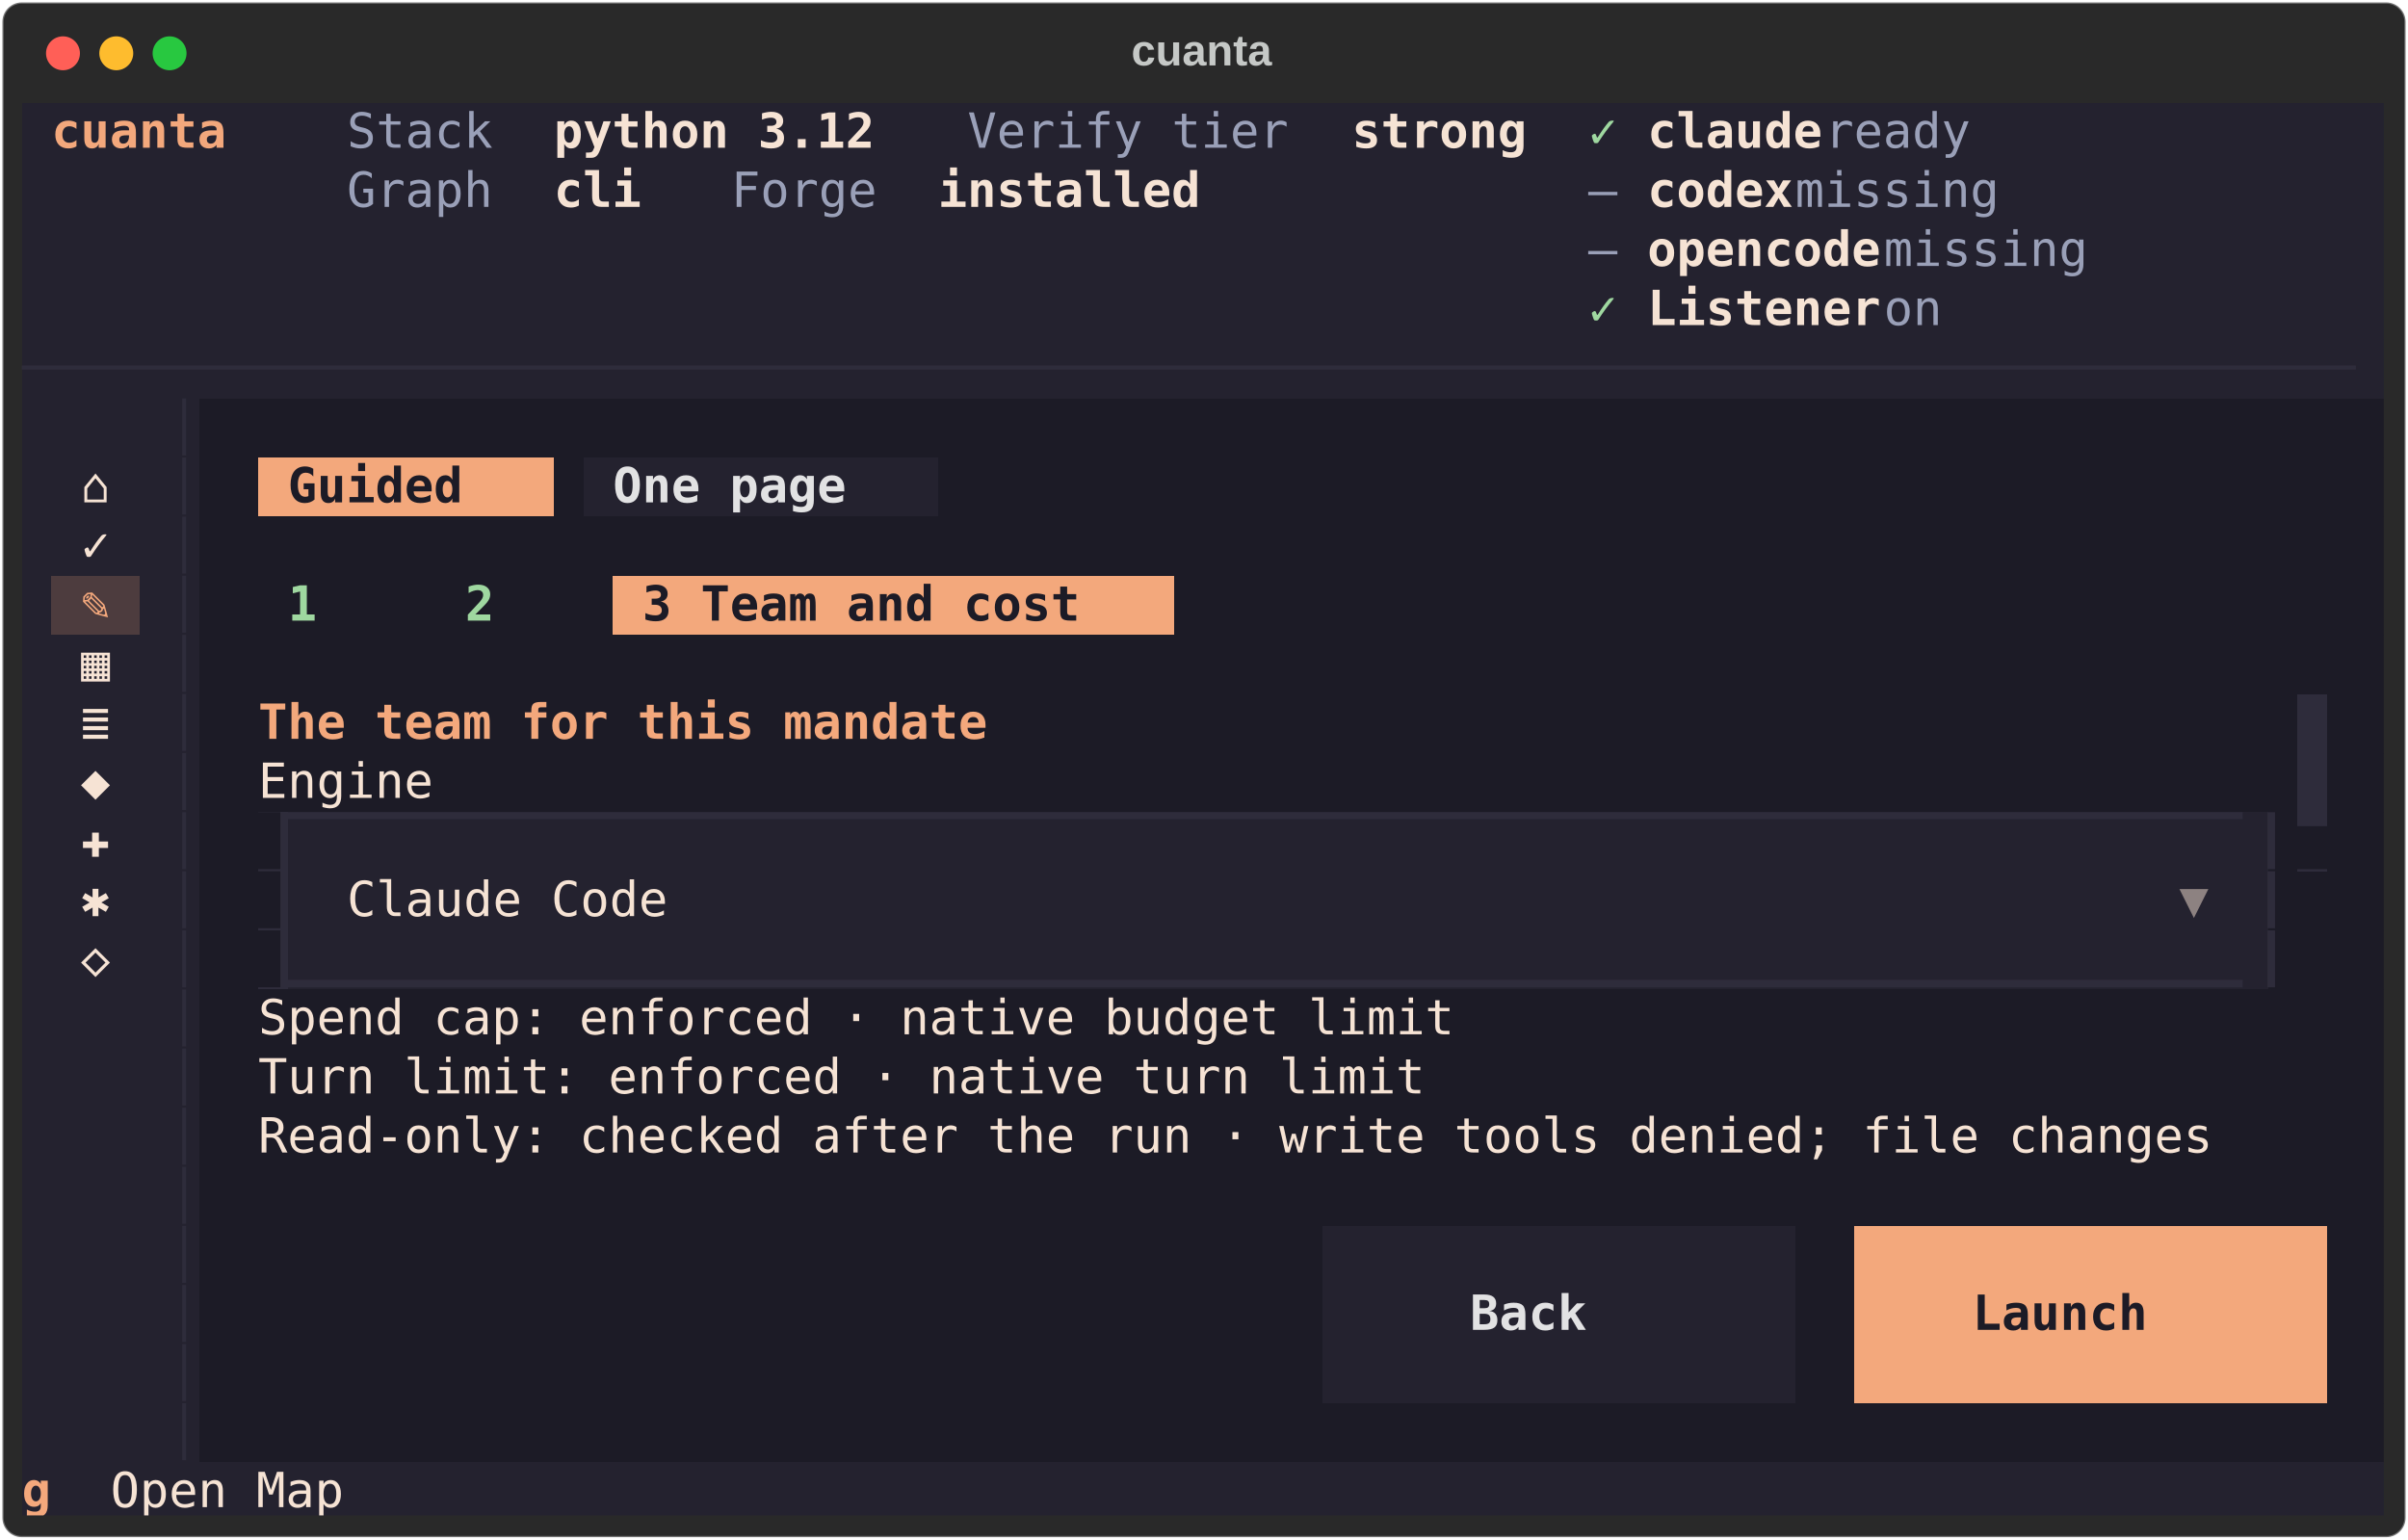
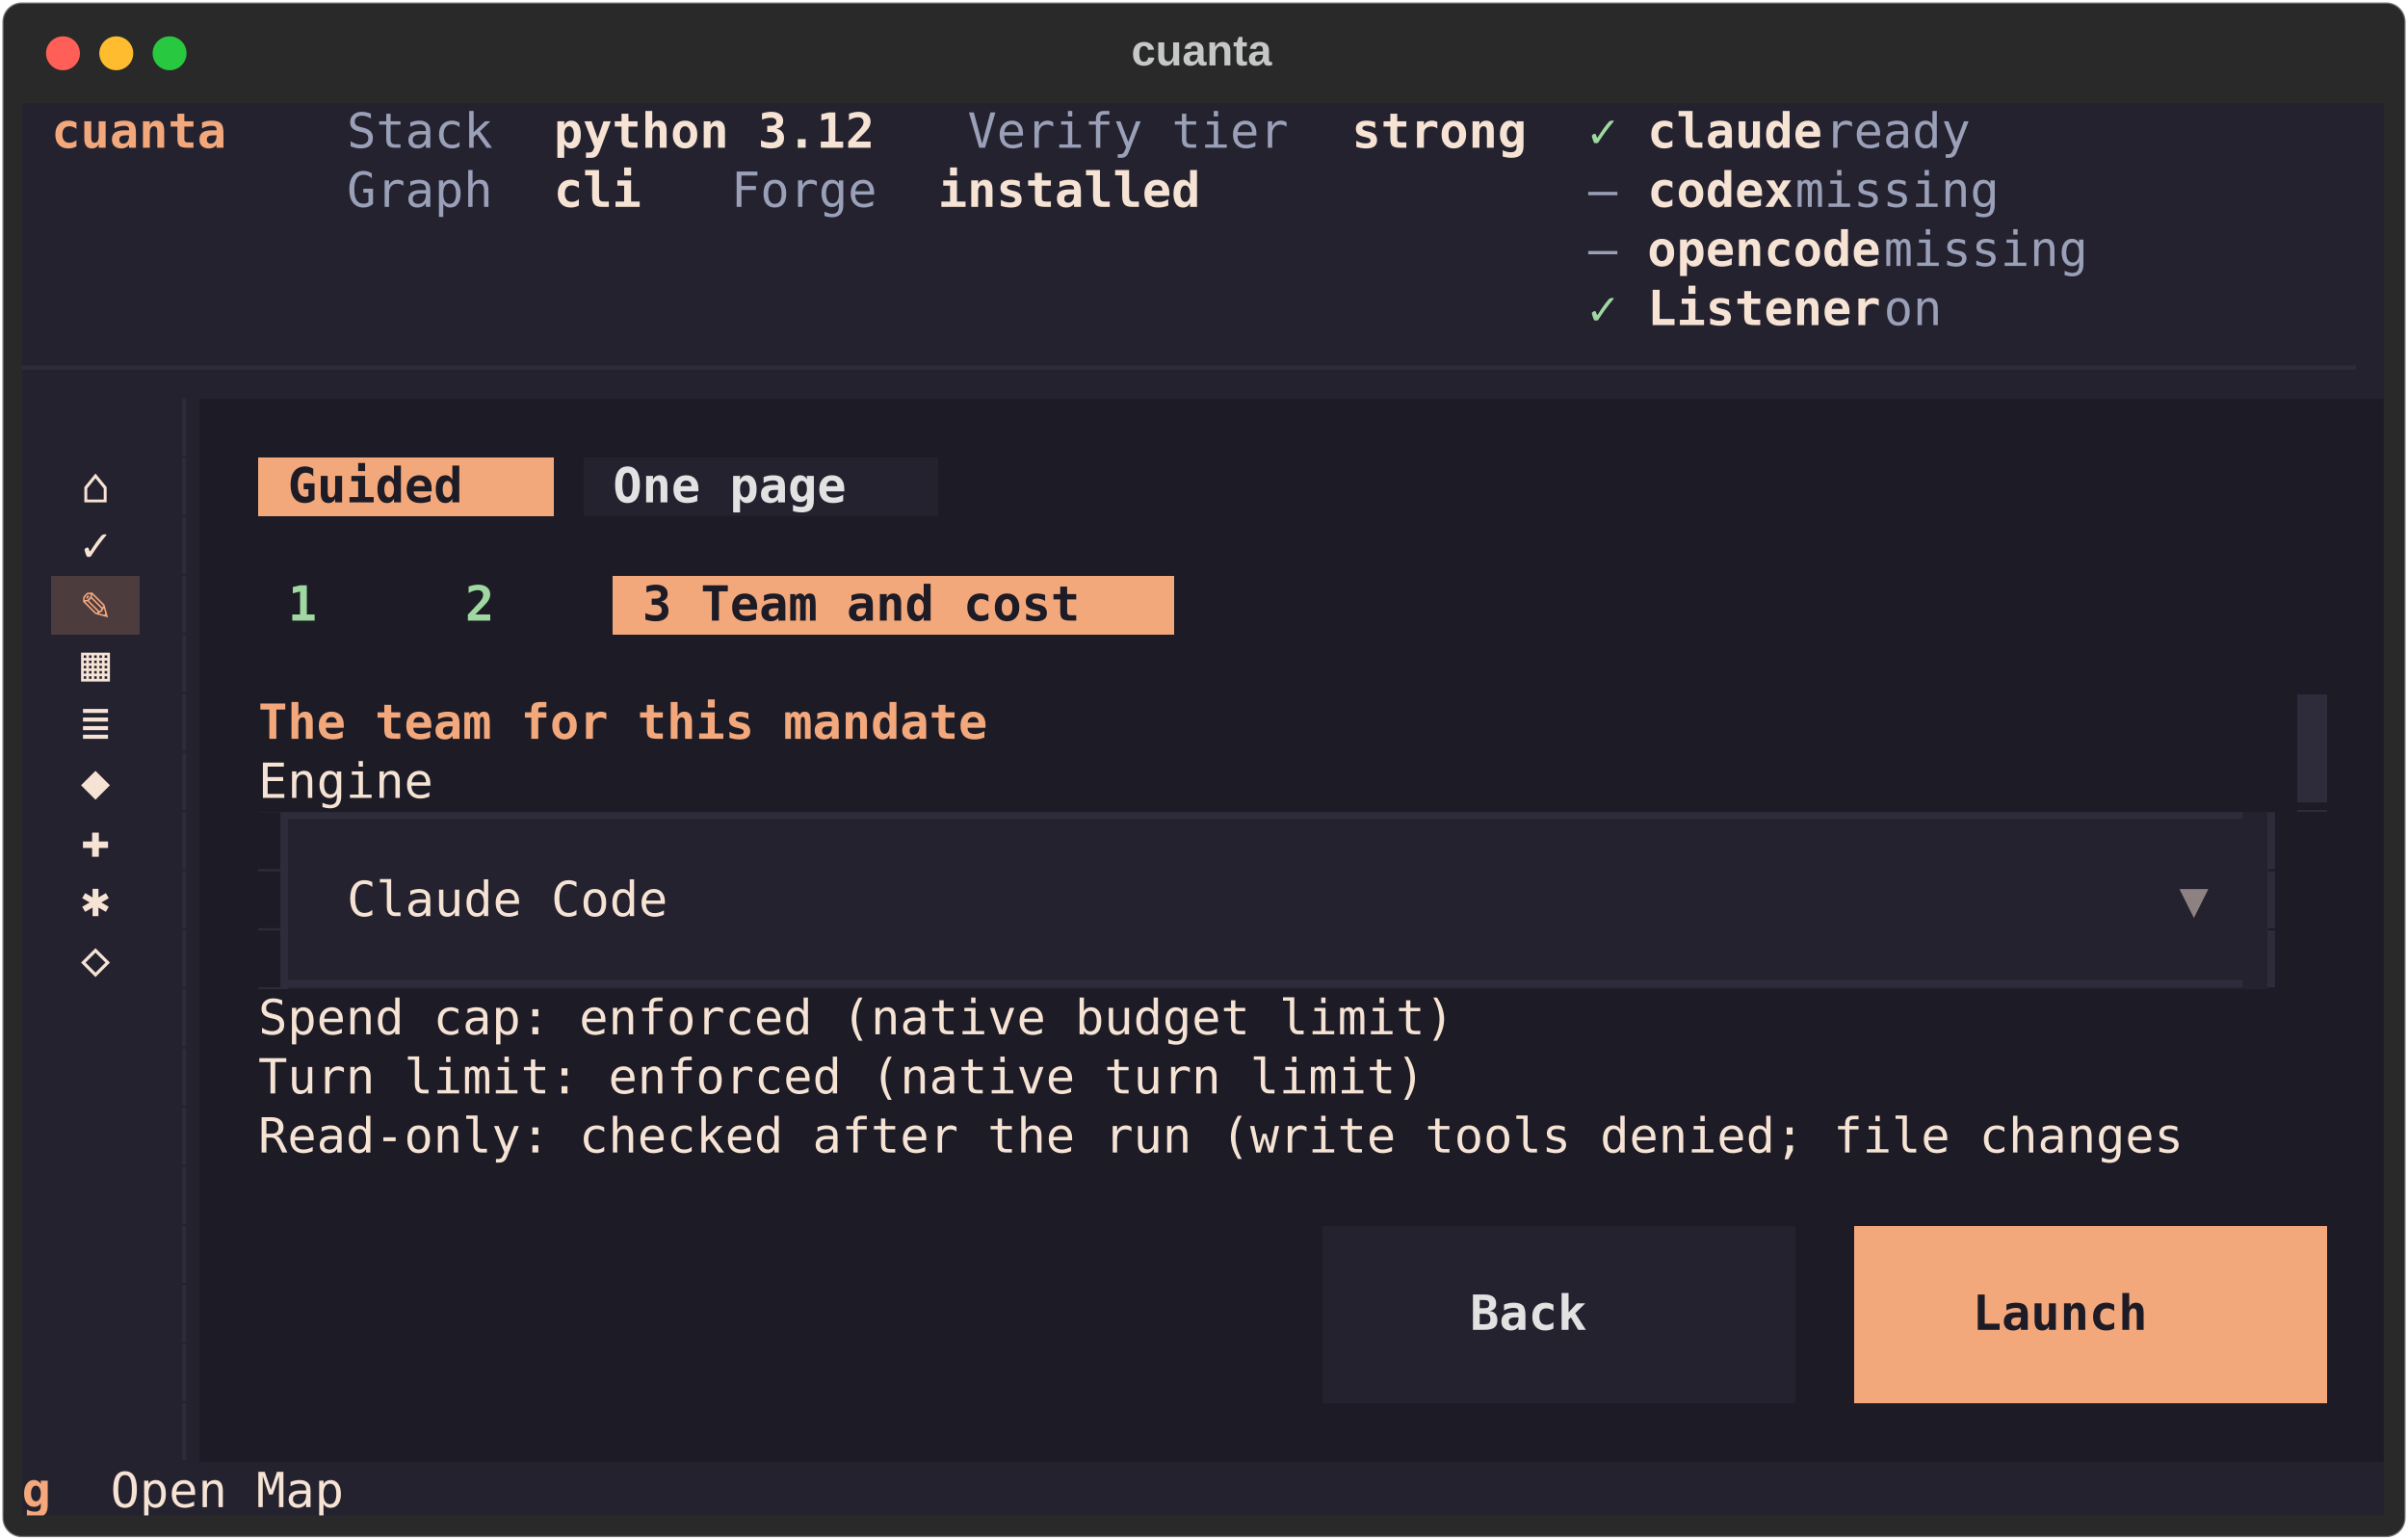
<svg xmlns="http://www.w3.org/2000/svg" class="rich-terminal" viewBox="0 0 994 635.6">
  <style>

    @font-face {
        font-family: "Fira Code";
        src: local("FiraCode-Regular"),
                url("https://cdnjs.cloudflare.com/ajax/libs/firacode/6.2.0/woff2/FiraCode-Regular.woff2") format("woff2"),
                url("https://cdnjs.cloudflare.com/ajax/libs/firacode/6.2.0/woff/FiraCode-Regular.woff") format("woff");
        font-style: normal;
        font-weight: 400;
    }
    @font-face {
        font-family: "Fira Code";
        src: local("FiraCode-Bold"),
                url("https://cdnjs.cloudflare.com/ajax/libs/firacode/6.2.0/woff2/FiraCode-Bold.woff2") format("woff2"),
                url("https://cdnjs.cloudflare.com/ajax/libs/firacode/6.2.0/woff/FiraCode-Bold.woff") format("woff");
        font-style: bold;
        font-weight: 700;
    }

    .terminal-matrix {
        font-family: Fira Code, monospace;
        font-size: 20px;
        line-height: 24.4px;
        font-variant-east-asian: full-width;
    }

    .terminal-title {
        font-size: 18px;
        font-weight: bold;
        font-family: arial;
    }

    .terminal-r1 { fill: #c5c8c6 }
.terminal-r2 { fill: #f3a87c;font-weight: bold }
.terminal-r3 { fill: #9aa0b8 }
.terminal-r4 { fill: #f6e3d4;font-weight: bold }
.terminal-r5 { fill: #f6e3d4 }
.terminal-r6 { fill: #9fd8a0 }
.terminal-r7 { fill: #2e2c3b }
.terminal-r8 { fill: #1c1b26;font-weight: bold }
.terminal-r9 { fill: #e2e2e3;font-weight: bold }
.terminal-r10 { fill: #9fd8a0;font-weight: bold }
.terminal-r11 { fill: #1c1b26 }
.terminal-r12 { fill: #8d8281 }
.terminal-r13 { fill: #ee8a94 }
.terminal-r14 { fill: #f4a87c;font-weight: bold }
    </style>
  <defs>
    <clipPath id="terminal-clip-terminal">
      <rect x="0" y="0" width="975.0" height="584.6" />
    </clipPath>
    <clipPath id="terminal-line-0">
      <rect x="0" y="1.5" width="976" height="24.65" />
    </clipPath>
    <clipPath id="terminal-line-1">
      <rect x="0" y="25.9" width="976" height="24.65" />
    </clipPath>
    <clipPath id="terminal-line-2">
      <rect x="0" y="50.3" width="976" height="24.65" />
    </clipPath>
    <clipPath id="terminal-line-3">
      <rect x="0" y="74.7" width="976" height="24.65" />
    </clipPath>
    <clipPath id="terminal-line-4">
      <rect x="0" y="99.1" width="976" height="24.65" />
    </clipPath>
    <clipPath id="terminal-line-5">
      <rect x="0" y="123.5" width="976" height="24.65" />
    </clipPath>
    <clipPath id="terminal-line-6">
      <rect x="0" y="147.9" width="976" height="24.65" />
    </clipPath>
    <clipPath id="terminal-line-7">
      <rect x="0" y="172.3" width="976" height="24.65" />
    </clipPath>
    <clipPath id="terminal-line-8">
      <rect x="0" y="196.7" width="976" height="24.65" />
    </clipPath>
    <clipPath id="terminal-line-9">
      <rect x="0" y="221.1" width="976" height="24.65" />
    </clipPath>
    <clipPath id="terminal-line-10">
      <rect x="0" y="245.5" width="976" height="24.65" />
    </clipPath>
    <clipPath id="terminal-line-11">
      <rect x="0" y="269.9" width="976" height="24.65" />
    </clipPath>
    <clipPath id="terminal-line-12">
      <rect x="0" y="294.3" width="976" height="24.65" />
    </clipPath>
    <clipPath id="terminal-line-13">
      <rect x="0" y="318.7" width="976" height="24.65" />
    </clipPath>
    <clipPath id="terminal-line-14">
      <rect x="0" y="343.1" width="976" height="24.65" />
    </clipPath>
    <clipPath id="terminal-line-15">
      <rect x="0" y="367.5" width="976" height="24.65" />
    </clipPath>
    <clipPath id="terminal-line-16">
      <rect x="0" y="391.9" width="976" height="24.65" />
    </clipPath>
    <clipPath id="terminal-line-17">
      <rect x="0" y="416.3" width="976" height="24.65" />
    </clipPath>
    <clipPath id="terminal-line-18">
      <rect x="0" y="440.7" width="976" height="24.65" />
    </clipPath>
    <clipPath id="terminal-line-19">
      <rect x="0" y="465.1" width="976" height="24.65" />
    </clipPath>
    <clipPath id="terminal-line-20">
      <rect x="0" y="489.5" width="976" height="24.65" />
    </clipPath>
    <clipPath id="terminal-line-21">
      <rect x="0" y="513.9" width="976" height="24.65" />
    </clipPath>
    <clipPath id="terminal-line-22">
      <rect x="0" y="538.3" width="976" height="24.65" />
    </clipPath>
  </defs>
  <rect fill="#292929" stroke="rgba(255,255,255,0.35)" stroke-width="1" x="1" y="1" width="992" height="633.6" rx="8" />
  <text class="terminal-title" fill="#c5c8c6" text-anchor="middle" x="496" y="27">cuanta</text>
  <g transform="translate(26,22)">
    <circle cx="0" cy="0" r="7" fill="#ff5f57" />
    <circle cx="22" cy="0" r="7" fill="#febc2e" />
    <circle cx="44" cy="0" r="7" fill="#28c840" />
  </g>
  <g transform="translate(9, 41)" clip-path="url(#terminal-clip-terminal)">
    <rect fill="#24222f" x="0" y="1.5" width="12.2" height="24.65" shape-rendering="crispEdges" />
    <rect fill="#24222f" x="12.2" y="1.5" width="73.2" height="24.65" shape-rendering="crispEdges" />
    <rect fill="#24222f" x="85.4" y="1.5" width="48.8" height="24.65" shape-rendering="crispEdges" />
    <rect fill="#24222f" x="134.2" y="1.5" width="85.4" height="24.65" shape-rendering="crispEdges" />
    <rect fill="#24222f" x="219.6" y="1.5" width="146.4" height="24.65" shape-rendering="crispEdges" />
    <rect fill="#24222f" x="366" y="1.5" width="24.4" height="24.65" shape-rendering="crispEdges" />
    <rect fill="#24222f" x="390.4" y="1.5" width="158.6" height="24.65" shape-rendering="crispEdges" />
    <rect fill="#24222f" x="549" y="1.5" width="85.4" height="24.65" shape-rendering="crispEdges" />
    <rect fill="#24222f" x="634.4" y="1.5" width="12.2" height="24.65" shape-rendering="crispEdges" />
    <rect fill="#24222f" x="646.6" y="1.5" width="24.4" height="24.65" shape-rendering="crispEdges" />
    <rect fill="#24222f" x="671" y="1.5" width="73.2" height="24.65" shape-rendering="crispEdges" />
    <rect fill="#24222f" x="744.2" y="1.5" width="85.4" height="24.65" shape-rendering="crispEdges" />
    <rect fill="#24222f" x="829.6" y="1.5" width="146.4" height="24.65" shape-rendering="crispEdges" />
    <rect fill="#24222f" x="0" y="25.9" width="134.2" height="24.65" shape-rendering="crispEdges" />
    <rect fill="#24222f" x="134.2" y="25.9" width="85.4" height="24.65" shape-rendering="crispEdges" />
    <rect fill="#24222f" x="219.6" y="25.9" width="48.8" height="24.65" shape-rendering="crispEdges" />
    <rect fill="#24222f" x="268.4" y="25.9" width="24.4" height="24.65" shape-rendering="crispEdges" />
    <rect fill="#24222f" x="292.8" y="25.9" width="85.4" height="24.65" shape-rendering="crispEdges" />
    <rect fill="#24222f" x="378.2" y="25.9" width="122" height="24.65" shape-rendering="crispEdges" />
    <rect fill="#24222f" x="500.2" y="25.9" width="146.4" height="24.65" shape-rendering="crispEdges" />
    <rect fill="#24222f" x="646.6" y="25.9" width="24.4" height="24.65" shape-rendering="crispEdges" />
    <rect fill="#24222f" x="671" y="25.9" width="61" height="24.65" shape-rendering="crispEdges" />
    <rect fill="#24222f" x="732" y="25.9" width="109.8" height="24.65" shape-rendering="crispEdges" />
    <rect fill="#24222f" x="841.8" y="25.9" width="134.2" height="24.65" shape-rendering="crispEdges" />
    <rect fill="#24222f" x="0" y="50.3" width="134.2" height="24.65" shape-rendering="crispEdges" />
    <rect fill="#24222f" x="134.2" y="50.3" width="512.4" height="24.65" shape-rendering="crispEdges" />
    <rect fill="#24222f" x="646.6" y="50.3" width="24.4" height="24.65" shape-rendering="crispEdges" />
    <rect fill="#24222f" x="671" y="50.3" width="97.6" height="24.65" shape-rendering="crispEdges" />
    <rect fill="#24222f" x="768.6" y="50.3" width="109.8" height="24.65" shape-rendering="crispEdges" />
    <rect fill="#24222f" x="878.4" y="50.3" width="97.6" height="24.65" shape-rendering="crispEdges" />
    <rect fill="#24222f" x="0" y="74.7" width="134.2" height="24.65" shape-rendering="crispEdges" />
    <rect fill="#24222f" x="134.2" y="74.7" width="512.4" height="24.65" shape-rendering="crispEdges" />
    <rect fill="#24222f" x="646.6" y="74.7" width="24.4" height="24.65" shape-rendering="crispEdges" />
    <rect fill="#24222f" x="671" y="74.7" width="97.6" height="24.65" shape-rendering="crispEdges" />
    <rect fill="#24222f" x="768.6" y="74.7" width="48.8" height="24.65" shape-rendering="crispEdges" />
    <rect fill="#24222f" x="817.4" y="74.7" width="158.6" height="24.65" shape-rendering="crispEdges" />
    <rect fill="#24222f" x="0" y="99.1" width="976" height="24.65" shape-rendering="crispEdges" />
    <rect fill="#24222f" x="0" y="123.5" width="61" height="24.65" shape-rendering="crispEdges" />
    <rect fill="#24222f" x="61" y="123.5" width="12.2" height="24.65" shape-rendering="crispEdges" />
    <rect fill="#1c1b26" x="73.2" y="123.5" width="902.8" height="24.65" shape-rendering="crispEdges" />
    <rect fill="#24222f" x="0" y="147.9" width="24.4" height="24.65" shape-rendering="crispEdges" />
    <rect fill="#24222f" x="24.4" y="147.9" width="12.2" height="24.65" shape-rendering="crispEdges" />
    <rect fill="#24222f" x="36.6" y="147.9" width="24.4" height="24.65" shape-rendering="crispEdges" />
    <rect fill="#24222f" x="61" y="147.9" width="12.2" height="24.65" shape-rendering="crispEdges" />
    <rect fill="#1c1b26" x="73.2" y="147.9" width="24.4" height="24.65" shape-rendering="crispEdges" />
    <rect fill="#f3a87c" x="97.6" y="147.9" width="12.2" height="24.65" shape-rendering="crispEdges" />
    <rect fill="#f3a87c" x="109.8" y="147.9" width="97.6" height="24.65" shape-rendering="crispEdges" />
    <rect fill="#f3a87c" x="207.4" y="147.9" width="12.2" height="24.65" shape-rendering="crispEdges" />
    <rect fill="#1c1b26" x="219.6" y="147.9" width="12.2" height="24.65" shape-rendering="crispEdges" />
    <rect fill="#24222f" x="231.8" y="147.9" width="12.2" height="24.65" shape-rendering="crispEdges" />
    <rect fill="#24222f" x="244" y="147.9" width="122" height="24.65" shape-rendering="crispEdges" />
    <rect fill="#24222f" x="366" y="147.9" width="12.2" height="24.65" shape-rendering="crispEdges" />
    <rect fill="#1c1b26" x="378.2" y="147.9" width="597.8" height="24.65" shape-rendering="crispEdges" />
    <rect fill="#24222f" x="0" y="172.3" width="24.4" height="24.65" shape-rendering="crispEdges" />
    <rect fill="#24222f" x="24.4" y="172.3" width="12.2" height="24.65" shape-rendering="crispEdges" />
    <rect fill="#24222f" x="36.6" y="172.3" width="24.4" height="24.65" shape-rendering="crispEdges" />
    <rect fill="#24222f" x="61" y="172.3" width="12.2" height="24.65" shape-rendering="crispEdges" />
    <rect fill="#1c1b26" x="73.2" y="172.3" width="902.8" height="24.65" shape-rendering="crispEdges" />
    <rect fill="#24222f" x="0" y="196.7" width="12.2" height="24.65" shape-rendering="crispEdges" />
    <rect fill="#4d3c3e" x="12.2" y="196.7" width="12.2" height="24.65" shape-rendering="crispEdges" />
    <rect fill="#4d3c3e" x="24.4" y="196.7" width="12.2" height="24.65" shape-rendering="crispEdges" />
    <rect fill="#4d3c3e" x="36.6" y="196.7" width="12.2" height="24.65" shape-rendering="crispEdges" />
    <rect fill="#24222f" x="48.8" y="196.7" width="12.2" height="24.65" shape-rendering="crispEdges" />
    <rect fill="#24222f" x="61" y="196.7" width="12.2" height="24.65" shape-rendering="crispEdges" />
    <rect fill="#1c1b26" x="73.2" y="196.7" width="36.6" height="24.65" shape-rendering="crispEdges" />
    <rect fill="#1c1b26" x="109.8" y="196.7" width="36.6" height="24.65" shape-rendering="crispEdges" />
    <rect fill="#1c1b26" x="146.4" y="196.7" width="36.6" height="24.65" shape-rendering="crispEdges" />
    <rect fill="#1c1b26" x="183" y="196.7" width="36.6" height="24.65" shape-rendering="crispEdges" />
    <rect fill="#1c1b26" x="219.6" y="196.7" width="24.4" height="24.65" shape-rendering="crispEdges" />
    <rect fill="#f3a87c" x="244" y="196.7" width="12.2" height="24.65" shape-rendering="crispEdges" />
    <rect fill="#f3a87c" x="256.2" y="196.7" width="207.4" height="24.65" shape-rendering="crispEdges" />
    <rect fill="#f3a87c" x="463.6" y="196.7" width="12.2" height="24.65" shape-rendering="crispEdges" />
    <rect fill="#1c1b26" x="475.8" y="196.7" width="500.2" height="24.65" shape-rendering="crispEdges" />
    <rect fill="#24222f" x="0" y="221.1" width="24.4" height="24.65" shape-rendering="crispEdges" />
    <rect fill="#24222f" x="24.4" y="221.1" width="12.2" height="24.65" shape-rendering="crispEdges" />
    <rect fill="#24222f" x="36.6" y="221.1" width="24.4" height="24.65" shape-rendering="crispEdges" />
    <rect fill="#24222f" x="61" y="221.1" width="12.2" height="24.65" shape-rendering="crispEdges" />
    <rect fill="#1c1b26" x="73.2" y="221.1" width="902.8" height="24.65" shape-rendering="crispEdges" />
    <rect fill="#24222f" x="0" y="245.5" width="24.4" height="24.65" shape-rendering="crispEdges" />
    <rect fill="#24222f" x="24.4" y="245.5" width="12.2" height="24.65" shape-rendering="crispEdges" />
    <rect fill="#24222f" x="36.6" y="245.5" width="24.4" height="24.65" shape-rendering="crispEdges" />
    <rect fill="#24222f" x="61" y="245.5" width="12.2" height="24.65" shape-rendering="crispEdges" />
    <rect fill="#1c1b26" x="73.2" y="245.5" width="24.4" height="24.65" shape-rendering="crispEdges" />
    <rect fill="#1c1b26" x="97.6" y="245.5" width="305" height="24.65" shape-rendering="crispEdges" />
    <rect fill="#1c1b26" x="402.6" y="245.5" width="536.8" height="24.65" shape-rendering="crispEdges" />
    <rect fill="#2e2c3b" x="939.4" y="245.5" width="12.2" height="24.65" shape-rendering="crispEdges" />
    <rect fill="#1c1b26" x="951.6" y="245.5" width="24.4" height="24.65" shape-rendering="crispEdges" />
    <rect fill="#24222f" x="0" y="269.9" width="24.4" height="24.65" shape-rendering="crispEdges" />
    <rect fill="#24222f" x="24.4" y="269.9" width="12.2" height="24.65" shape-rendering="crispEdges" />
    <rect fill="#24222f" x="36.6" y="269.9" width="24.4" height="24.65" shape-rendering="crispEdges" />
    <rect fill="#24222f" x="61" y="269.9" width="12.2" height="24.65" shape-rendering="crispEdges" />
    <rect fill="#1c1b26" x="73.2" y="269.9" width="24.4" height="24.65" shape-rendering="crispEdges" />
    <rect fill="#1c1b26" x="97.6" y="269.9" width="73.2" height="24.65" shape-rendering="crispEdges" />
    <rect fill="#1c1b26" x="170.8" y="269.9" width="768.6" height="24.65" shape-rendering="crispEdges" />
    <rect fill="#2e2c3b" x="939.4" y="269.9" width="12.2" height="24.65" shape-rendering="crispEdges" />
    <rect fill="#1c1b26" x="951.6" y="269.9" width="24.4" height="24.65" shape-rendering="crispEdges" />
    <rect fill="#24222f" x="0" y="294.3" width="24.4" height="24.65" shape-rendering="crispEdges" />
    <rect fill="#24222f" x="24.4" y="294.3" width="12.2" height="24.65" shape-rendering="crispEdges" />
    <rect fill="#24222f" x="36.6" y="294.3" width="24.4" height="24.65" shape-rendering="crispEdges" />
    <rect fill="#24222f" x="61" y="294.3" width="12.2" height="24.65" shape-rendering="crispEdges" />
    <rect fill="#1c1b26" x="73.2" y="294.3" width="24.4" height="24.65" shape-rendering="crispEdges" />
    <rect fill="#2e2c3b" x="97.6" y="294.3" width="12.2" height="24.65" shape-rendering="crispEdges" />
    <rect fill="#24222f" x="109.8" y="294.3" width="817.4" height="24.65" shape-rendering="crispEdges" />
    <rect fill="#1c1b26" x="927.2" y="294.3" width="12.2" height="24.65" shape-rendering="crispEdges" />
-     <rect fill="#2e2c3b" x="939.4" y="294.3" width="12.2" height="24.65" shape-rendering="crispEdges" />
+     <rect fill="#1c1b26" x="939.4" y="294.3" width="12.2" height="24.65" shape-rendering="crispEdges" />
    <rect fill="#1c1b26" x="951.6" y="294.3" width="24.4" height="24.65" shape-rendering="crispEdges" />
    <rect fill="#24222f" x="0" y="318.7" width="24.4" height="24.65" shape-rendering="crispEdges" />
    <rect fill="#24222f" x="24.4" y="318.7" width="12.2" height="24.65" shape-rendering="crispEdges" />
    <rect fill="#24222f" x="36.6" y="318.7" width="24.4" height="24.65" shape-rendering="crispEdges" />
    <rect fill="#24222f" x="61" y="318.7" width="12.2" height="24.65" shape-rendering="crispEdges" />
    <rect fill="#1c1b26" x="73.2" y="318.7" width="24.4" height="24.65" shape-rendering="crispEdges" />
    <rect fill="#2e2c3b" x="97.6" y="318.7" width="12.2" height="24.65" shape-rendering="crispEdges" />
    <rect fill="#24222f" x="109.8" y="318.7" width="24.4" height="24.65" shape-rendering="crispEdges" />
    <rect fill="#24222f" x="134.2" y="318.7" width="134.2" height="24.65" shape-rendering="crispEdges" />
    <rect fill="#24222f" x="268.4" y="318.7" width="622.2" height="24.65" shape-rendering="crispEdges" />
    <rect fill="#24222f" x="890.6" y="318.7" width="12.2" height="24.65" shape-rendering="crispEdges" />
    <rect fill="#24222f" x="902.8" y="318.7" width="24.4" height="24.65" shape-rendering="crispEdges" />
    <rect fill="#1c1b26" x="927.2" y="318.7" width="12.2" height="24.65" shape-rendering="crispEdges" />
    <rect fill="#1c1b26" x="939.4" y="318.7" width="12.2" height="24.65" shape-rendering="crispEdges" />
    <rect fill="#1c1b26" x="951.6" y="318.7" width="24.4" height="24.65" shape-rendering="crispEdges" />
    <rect fill="#24222f" x="0" y="343.1" width="24.4" height="24.65" shape-rendering="crispEdges" />
    <rect fill="#24222f" x="24.4" y="343.1" width="12.2" height="24.65" shape-rendering="crispEdges" />
    <rect fill="#24222f" x="36.6" y="343.1" width="24.4" height="24.65" shape-rendering="crispEdges" />
    <rect fill="#24222f" x="61" y="343.1" width="12.2" height="24.65" shape-rendering="crispEdges" />
    <rect fill="#1c1b26" x="73.2" y="343.1" width="24.4" height="24.65" shape-rendering="crispEdges" />
    <rect fill="#2e2c3b" x="97.6" y="343.1" width="12.2" height="24.65" shape-rendering="crispEdges" />
    <rect fill="#24222f" x="109.8" y="343.1" width="817.4" height="24.65" shape-rendering="crispEdges" />
    <rect fill="#1c1b26" x="927.2" y="343.1" width="12.2" height="24.65" shape-rendering="crispEdges" />
    <rect fill="#1c1b26" x="939.4" y="343.1" width="12.2" height="24.65" shape-rendering="crispEdges" />
    <rect fill="#1c1b26" x="951.6" y="343.1" width="24.4" height="24.65" shape-rendering="crispEdges" />
    <rect fill="#24222f" x="0" y="367.5" width="61" height="24.65" shape-rendering="crispEdges" />
    <rect fill="#24222f" x="61" y="367.5" width="12.2" height="24.65" shape-rendering="crispEdges" />
    <rect fill="#1c1b26" x="73.2" y="367.5" width="24.4" height="24.65" shape-rendering="crispEdges" />
    <rect fill="#1c1b26" x="97.6" y="367.5" width="500.2" height="24.65" shape-rendering="crispEdges" />
    <rect fill="#1c1b26" x="597.8" y="367.5" width="341.6" height="24.65" shape-rendering="crispEdges" />
    <rect fill="#1c1b26" x="939.4" y="367.5" width="12.2" height="24.65" shape-rendering="crispEdges" />
    <rect fill="#1c1b26" x="951.6" y="367.5" width="24.4" height="24.65" shape-rendering="crispEdges" />
    <rect fill="#24222f" x="0" y="391.9" width="61" height="24.65" shape-rendering="crispEdges" />
    <rect fill="#24222f" x="61" y="391.9" width="12.2" height="24.65" shape-rendering="crispEdges" />
    <rect fill="#1c1b26" x="73.2" y="391.9" width="24.4" height="24.65" shape-rendering="crispEdges" />
    <rect fill="#1c1b26" x="97.6" y="391.9" width="488" height="24.65" shape-rendering="crispEdges" />
    <rect fill="#1c1b26" x="585.6" y="391.9" width="353.8" height="24.65" shape-rendering="crispEdges" />
    <rect fill="#1c1b26" x="939.4" y="391.9" width="12.2" height="24.65" shape-rendering="crispEdges" />
    <rect fill="#1c1b26" x="951.6" y="391.9" width="24.4" height="24.65" shape-rendering="crispEdges" />
    <rect fill="#24222f" x="0" y="416.3" width="61" height="24.65" shape-rendering="crispEdges" />
    <rect fill="#24222f" x="61" y="416.3" width="12.2" height="24.65" shape-rendering="crispEdges" />
    <rect fill="#1c1b26" x="73.2" y="416.3" width="24.4" height="24.65" shape-rendering="crispEdges" />
-     <rect fill="#1c1b26" x="97.6" y="416.3" width="817.4" height="24.65" shape-rendering="crispEdges" />
-     <rect fill="#1c1b26" x="915" y="416.3" width="24.4" height="24.65" shape-rendering="crispEdges" />
+     <rect fill="#1c1b26" x="97.6" y="416.3" width="805.2" height="24.65" shape-rendering="crispEdges" />
+     <rect fill="#1c1b26" x="902.8" y="416.3" width="36.6" height="24.65" shape-rendering="crispEdges" />
    <rect fill="#1c1b26" x="939.4" y="416.3" width="12.2" height="24.65" shape-rendering="crispEdges" />
    <rect fill="#1c1b26" x="951.6" y="416.3" width="24.4" height="24.65" shape-rendering="crispEdges" />
    <rect fill="#24222f" x="0" y="440.7" width="61" height="24.65" shape-rendering="crispEdges" />
    <rect fill="#24222f" x="61" y="440.7" width="12.2" height="24.65" shape-rendering="crispEdges" />
    <rect fill="#1c1b26" x="73.2" y="440.7" width="24.4" height="24.65" shape-rendering="crispEdges" />
    <rect fill="#1c1b26" x="97.6" y="440.7" width="0" height="24.65" shape-rendering="crispEdges" />
    <rect fill="#1c1b26" x="97.6" y="440.7" width="878.4" height="24.65" shape-rendering="crispEdges" />
    <rect fill="#24222f" x="0" y="465.1" width="61" height="24.65" shape-rendering="crispEdges" />
    <rect fill="#24222f" x="61" y="465.1" width="12.2" height="24.65" shape-rendering="crispEdges" />
    <rect fill="#1c1b26" x="73.2" y="465.1" width="463.6" height="24.65" shape-rendering="crispEdges" />
    <rect fill="#24222f" x="536.8" y="465.1" width="195.2" height="24.65" shape-rendering="crispEdges" />
    <rect fill="#1c1b26" x="732" y="465.1" width="24.4" height="24.65" shape-rendering="crispEdges" />
    <rect fill="#f3a87c" x="756.4" y="465.1" width="195.2" height="24.65" shape-rendering="crispEdges" />
    <rect fill="#1c1b26" x="951.6" y="465.1" width="24.4" height="24.65" shape-rendering="crispEdges" />
    <rect fill="#24222f" x="0" y="489.5" width="61" height="24.65" shape-rendering="crispEdges" />
    <rect fill="#24222f" x="61" y="489.5" width="12.2" height="24.65" shape-rendering="crispEdges" />
    <rect fill="#1c1b26" x="73.2" y="489.5" width="463.6" height="24.65" shape-rendering="crispEdges" />
    <rect fill="#24222f" x="536.8" y="489.5" width="61" height="24.65" shape-rendering="crispEdges" />
    <rect fill="#24222f" x="597.8" y="489.5" width="73.2" height="24.65" shape-rendering="crispEdges" />
    <rect fill="#24222f" x="671" y="489.5" width="61" height="24.65" shape-rendering="crispEdges" />
    <rect fill="#1c1b26" x="732" y="489.5" width="24.4" height="24.65" shape-rendering="crispEdges" />
    <rect fill="#f3a87c" x="756.4" y="489.5" width="48.8" height="24.65" shape-rendering="crispEdges" />
    <rect fill="#f3a87c" x="805.2" y="489.5" width="97.6" height="24.65" shape-rendering="crispEdges" />
    <rect fill="#f3a87c" x="902.8" y="489.5" width="48.8" height="24.65" shape-rendering="crispEdges" />
    <rect fill="#1c1b26" x="951.6" y="489.5" width="24.4" height="24.65" shape-rendering="crispEdges" />
    <rect fill="#24222f" x="0" y="513.9" width="61" height="24.65" shape-rendering="crispEdges" />
    <rect fill="#24222f" x="61" y="513.9" width="12.2" height="24.65" shape-rendering="crispEdges" />
    <rect fill="#1c1b26" x="73.2" y="513.9" width="463.6" height="24.65" shape-rendering="crispEdges" />
    <rect fill="#24222f" x="536.8" y="513.9" width="195.2" height="24.65" shape-rendering="crispEdges" />
    <rect fill="#1c1b26" x="732" y="513.9" width="24.4" height="24.65" shape-rendering="crispEdges" />
    <rect fill="#f3a87c" x="756.4" y="513.9" width="195.2" height="24.65" shape-rendering="crispEdges" />
    <rect fill="#1c1b26" x="951.6" y="513.9" width="24.4" height="24.65" shape-rendering="crispEdges" />
    <rect fill="#24222f" x="0" y="538.3" width="61" height="24.65" shape-rendering="crispEdges" />
    <rect fill="#24222f" x="61" y="538.3" width="12.2" height="24.65" shape-rendering="crispEdges" />
    <rect fill="#1c1b26" x="73.2" y="538.3" width="902.8" height="24.65" shape-rendering="crispEdges" />
    <rect fill="#24222f" x="0" y="562.7" width="36.6" height="24.65" shape-rendering="crispEdges" />
    <rect fill="#24222f" x="36.6" y="562.7" width="109.8" height="24.65" shape-rendering="crispEdges" />
    <rect fill="#24222f" x="146.4" y="562.7" width="829.6" height="24.65" shape-rendering="crispEdges" />
    <g class="terminal-matrix">
      <text class="terminal-r2" x="12.2" y="20" textLength="73.2" clip-path="url(#terminal-line-0)">cuanta</text>
      <text class="terminal-r3" x="134.2" y="20" textLength="85.4" clip-path="url(#terminal-line-0)"> Stack </text>
      <text class="terminal-r4" x="219.6" y="20" textLength="146.4" clip-path="url(#terminal-line-0)">python 3.12 </text>
      <text class="terminal-r3" x="390.4" y="20" textLength="158.6" clip-path="url(#terminal-line-0)"> Verify tier </text>
      <text class="terminal-r4" x="549" y="20" textLength="85.4" clip-path="url(#terminal-line-0)">strong </text>
      <text class="terminal-r6" x="646.6" y="20" textLength="24.4" clip-path="url(#terminal-line-0)">✓ </text>
      <text class="terminal-r4" x="671" y="20" textLength="73.2" clip-path="url(#terminal-line-0)">claude</text>
      <text class="terminal-r3" x="744.2" y="20" textLength="85.4" clip-path="url(#terminal-line-0)">  ready</text>
      <text class="terminal-r1" x="976" y="20" textLength="12.2" clip-path="url(#terminal-line-0)">
</text>
      <text class="terminal-r3" x="134.2" y="44.4" textLength="85.4" clip-path="url(#terminal-line-1)"> Graph </text>
      <text class="terminal-r4" x="219.6" y="44.4" textLength="48.8" clip-path="url(#terminal-line-1)">cli </text>
      <text class="terminal-r3" x="292.8" y="44.4" textLength="85.4" clip-path="url(#terminal-line-1)"> Forge </text>
      <text class="terminal-r4" x="378.2" y="44.4" textLength="122" clip-path="url(#terminal-line-1)">installed </text>
      <text class="terminal-r3" x="646.6" y="44.4" textLength="24.4" clip-path="url(#terminal-line-1)">– </text>
      <text class="terminal-r4" x="671" y="44.4" textLength="61" clip-path="url(#terminal-line-1)">codex</text>
      <text class="terminal-r3" x="732" y="44.4" textLength="109.8" clip-path="url(#terminal-line-1)">  missing</text>
      <text class="terminal-r1" x="976" y="44.4" textLength="12.2" clip-path="url(#terminal-line-1)">
</text>
      <text class="terminal-r3" x="646.6" y="68.8" textLength="24.4" clip-path="url(#terminal-line-2)">– </text>
      <text class="terminal-r4" x="671" y="68.8" textLength="97.6" clip-path="url(#terminal-line-2)">opencode</text>
      <text class="terminal-r3" x="768.6" y="68.8" textLength="109.8" clip-path="url(#terminal-line-2)">  missing</text>
      <text class="terminal-r1" x="976" y="68.8" textLength="12.2" clip-path="url(#terminal-line-2)">
</text>
      <text class="terminal-r6" x="646.6" y="93.2" textLength="24.4" clip-path="url(#terminal-line-3)">✓ </text>
      <text class="terminal-r4" x="671" y="93.2" textLength="97.6" clip-path="url(#terminal-line-3)">Listener</text>
      <text class="terminal-r3" x="768.6" y="93.2" textLength="48.8" clip-path="url(#terminal-line-3)">  on</text>
      <text class="terminal-r1" x="976" y="93.2" textLength="12.2" clip-path="url(#terminal-line-3)">
</text>
      <text class="terminal-r7" x="0" y="117.6" textLength="976" clip-path="url(#terminal-line-4)">────────────────────────────────────────────────────────────────────────────────</text>
      <text class="terminal-r1" x="976" y="117.6" textLength="12.2" clip-path="url(#terminal-line-4)">
</text>
      <text class="terminal-r7" x="61" y="142" textLength="12.2" clip-path="url(#terminal-line-5)">│</text>
      <text class="terminal-r1" x="976" y="142" textLength="12.2" clip-path="url(#terminal-line-5)">
</text>
      <text class="terminal-r5" x="24.4" y="166.4" textLength="12.2" clip-path="url(#terminal-line-6)">⌂</text>
      <text class="terminal-r7" x="61" y="166.4" textLength="12.2" clip-path="url(#terminal-line-6)">│</text>
      <text class="terminal-r8" x="109.8" y="166.4" textLength="97.6" clip-path="url(#terminal-line-6)"> Guided </text>
      <text class="terminal-r9" x="244" y="166.4" textLength="122" clip-path="url(#terminal-line-6)"> One page </text>
      <text class="terminal-r1" x="976" y="166.4" textLength="12.2" clip-path="url(#terminal-line-6)">
</text>
      <text class="terminal-r5" x="24.4" y="190.8" textLength="12.2" clip-path="url(#terminal-line-7)">✓</text>
      <text class="terminal-r7" x="61" y="190.8" textLength="12.2" clip-path="url(#terminal-line-7)">│</text>
      <text class="terminal-r1" x="976" y="190.8" textLength="12.2" clip-path="url(#terminal-line-7)">
</text>
      <text class="terminal-r2" x="24.4" y="215.2" textLength="12.2" clip-path="url(#terminal-line-8)">✎</text>
      <text class="terminal-r7" x="61" y="215.2" textLength="12.2" clip-path="url(#terminal-line-8)">│</text>
      <text class="terminal-r10" x="109.8" y="215.2" textLength="36.6" clip-path="url(#terminal-line-8)"> 1 </text>
      <text class="terminal-r10" x="183" y="215.2" textLength="36.6" clip-path="url(#terminal-line-8)"> 2 </text>
      <text class="terminal-r8" x="256.2" y="215.2" textLength="207.4" clip-path="url(#terminal-line-8)"> 3 Team and cost </text>
      <text class="terminal-r1" x="976" y="215.2" textLength="12.2" clip-path="url(#terminal-line-8)">
</text>
      <text class="terminal-r5" x="24.4" y="239.6" textLength="12.2" clip-path="url(#terminal-line-9)">▦</text>
      <text class="terminal-r7" x="61" y="239.6" textLength="12.2" clip-path="url(#terminal-line-9)">│</text>
      <text class="terminal-r1" x="976" y="239.6" textLength="12.2" clip-path="url(#terminal-line-9)">
</text>
      <text class="terminal-r5" x="24.4" y="264" textLength="12.2" clip-path="url(#terminal-line-10)">≣</text>
      <text class="terminal-r7" x="61" y="264" textLength="12.2" clip-path="url(#terminal-line-10)">│</text>
      <text class="terminal-r2" x="97.6" y="264" textLength="305" clip-path="url(#terminal-line-10)">The team for this mandate</text>
      <text class="terminal-r1" x="976" y="264" textLength="12.2" clip-path="url(#terminal-line-10)">
</text>
      <text class="terminal-r5" x="24.4" y="288.4" textLength="12.2" clip-path="url(#terminal-line-11)">◆</text>
      <text class="terminal-r7" x="61" y="288.4" textLength="12.2" clip-path="url(#terminal-line-11)">│</text>
      <text class="terminal-r5" x="97.6" y="288.4" textLength="73.2" clip-path="url(#terminal-line-11)">Engine</text>
+       <text class="terminal-r11" x="939.4" y="288.4" textLength="12.2" clip-path="url(#terminal-line-11)">▁</text>
      <text class="terminal-r1" x="976" y="288.4" textLength="12.2" clip-path="url(#terminal-line-11)">
</text>
      <text class="terminal-r5" x="24.4" y="312.8" textLength="12.2" clip-path="url(#terminal-line-12)">✚</text>
      <text class="terminal-r7" x="61" y="312.8" textLength="12.2" clip-path="url(#terminal-line-12)">│</text>
      <text class="terminal-r11" x="97.6" y="312.8" textLength="12.2" clip-path="url(#terminal-line-12)">▊</text>
      <text class="terminal-r7" x="109.8" y="312.8" textLength="817.4" clip-path="url(#terminal-line-12)">▔▔▔▔▔▔▔▔▔▔▔▔▔▔▔▔▔▔▔▔▔▔▔▔▔▔▔▔▔▔▔▔▔▔▔▔▔▔▔▔▔▔▔▔▔▔▔▔▔▔▔▔▔▔▔▔▔▔▔▔▔▔▔▔▔▔▔</text>
      <text class="terminal-r7" x="927.2" y="312.8" textLength="12.2" clip-path="url(#terminal-line-12)">▎</text>
-       <text class="terminal-r11" x="939.4" y="312.8" textLength="12.2" clip-path="url(#terminal-line-12)">▆</text>
      <text class="terminal-r1" x="976" y="312.8" textLength="12.2" clip-path="url(#terminal-line-12)">
</text>
      <text class="terminal-r5" x="24.4" y="337.2" textLength="12.2" clip-path="url(#terminal-line-13)">✱</text>
      <text class="terminal-r7" x="61" y="337.2" textLength="12.2" clip-path="url(#terminal-line-13)">│</text>
      <text class="terminal-r11" x="97.6" y="337.2" textLength="12.2" clip-path="url(#terminal-line-13)">▊</text>
      <text class="terminal-r5" x="134.2" y="337.2" textLength="134.2" clip-path="url(#terminal-line-13)">Claude Code</text>
      <text class="terminal-r12" x="890.6" y="337.2" textLength="12.2" clip-path="url(#terminal-line-13)">▼</text>
      <text class="terminal-r7" x="927.2" y="337.2" textLength="12.2" clip-path="url(#terminal-line-13)">▎</text>
      <text class="terminal-r1" x="976" y="337.2" textLength="12.2" clip-path="url(#terminal-line-13)">
</text>
      <text class="terminal-r5" x="24.4" y="361.6" textLength="12.2" clip-path="url(#terminal-line-14)">◇</text>
      <text class="terminal-r7" x="61" y="361.6" textLength="12.2" clip-path="url(#terminal-line-14)">│</text>
      <text class="terminal-r11" x="97.6" y="361.6" textLength="12.2" clip-path="url(#terminal-line-14)">▊</text>
      <text class="terminal-r7" x="109.8" y="361.6" textLength="817.4" clip-path="url(#terminal-line-14)">▁▁▁▁▁▁▁▁▁▁▁▁▁▁▁▁▁▁▁▁▁▁▁▁▁▁▁▁▁▁▁▁▁▁▁▁▁▁▁▁▁▁▁▁▁▁▁▁▁▁▁▁▁▁▁▁▁▁▁▁▁▁▁▁▁▁▁</text>
      <text class="terminal-r7" x="927.2" y="361.6" textLength="12.2" clip-path="url(#terminal-line-14)">▎</text>
      <text class="terminal-r1" x="976" y="361.6" textLength="12.2" clip-path="url(#terminal-line-14)">
</text>
      <text class="terminal-r7" x="61" y="386" textLength="12.2" clip-path="url(#terminal-line-15)">│</text>
-       <text class="terminal-r5" x="97.6" y="386" textLength="500.2" clip-path="url(#terminal-line-15)">Spend cap: enforced · native budget limit</text>
+       <text class="terminal-r5" x="97.6" y="386" textLength="500.2" clip-path="url(#terminal-line-15)">Spend cap: enforced (native budget limit)</text>
      <text class="terminal-r1" x="976" y="386" textLength="12.2" clip-path="url(#terminal-line-15)">
</text>
      <text class="terminal-r7" x="61" y="410.4" textLength="12.2" clip-path="url(#terminal-line-16)">│</text>
-       <text class="terminal-r5" x="97.6" y="410.4" textLength="488" clip-path="url(#terminal-line-16)">Turn limit: enforced · native turn limit</text>
+       <text class="terminal-r5" x="97.6" y="410.4" textLength="488" clip-path="url(#terminal-line-16)">Turn limit: enforced (native turn limit)</text>
      <text class="terminal-r1" x="976" y="410.4" textLength="12.2" clip-path="url(#terminal-line-16)">
</text>
      <text class="terminal-r7" x="61" y="434.8" textLength="12.2" clip-path="url(#terminal-line-17)">│</text>
-       <text class="terminal-r5" x="97.6" y="434.8" textLength="817.4" clip-path="url(#terminal-line-17)">Read-only: checked after the run · write tools denied; file changes</text>
+       <text class="terminal-r5" x="97.6" y="434.8" textLength="805.2" clip-path="url(#terminal-line-17)">Read-only: checked after the run (write tools denied; file changes</text>
      <text class="terminal-r1" x="976" y="434.8" textLength="12.2" clip-path="url(#terminal-line-17)">
</text>
      <text class="terminal-r7" x="61" y="459.2" textLength="12.2" clip-path="url(#terminal-line-18)">│</text>
      <text class="terminal-r1" x="976" y="459.2" textLength="12.2" clip-path="url(#terminal-line-18)">
</text>
      <text class="terminal-r7" x="61" y="483.6" textLength="12.2" clip-path="url(#terminal-line-19)">│</text>
      <text class="terminal-r1" x="976" y="483.6" textLength="12.2" clip-path="url(#terminal-line-19)">
</text>
      <text class="terminal-r7" x="61" y="508" textLength="12.2" clip-path="url(#terminal-line-20)">│</text>
      <text class="terminal-r9" x="597.8" y="508" textLength="73.2" clip-path="url(#terminal-line-20)"> Back </text>
      <text class="terminal-r8" x="805.2" y="508" textLength="97.6" clip-path="url(#terminal-line-20)"> Launch </text>
      <text class="terminal-r1" x="976" y="508" textLength="12.2" clip-path="url(#terminal-line-20)">
</text>
      <text class="terminal-r7" x="61" y="532.4" textLength="12.2" clip-path="url(#terminal-line-21)">│</text>
      <text class="terminal-r1" x="976" y="532.4" textLength="12.2" clip-path="url(#terminal-line-21)">
</text>
      <text class="terminal-r7" x="61" y="556.8" textLength="12.2" clip-path="url(#terminal-line-22)">│</text>
      <text class="terminal-r1" x="976" y="556.8" textLength="12.2" clip-path="url(#terminal-line-22)">
</text>
      <text class="terminal-r14" x="0" y="581.2" textLength="36.6" clip-path="url(#terminal-line-23)"> g </text>
      <text class="terminal-r5" x="36.6" y="581.2" textLength="109.8" clip-path="url(#terminal-line-23)">Open Map </text>
    </g>
  </g>
</svg>
